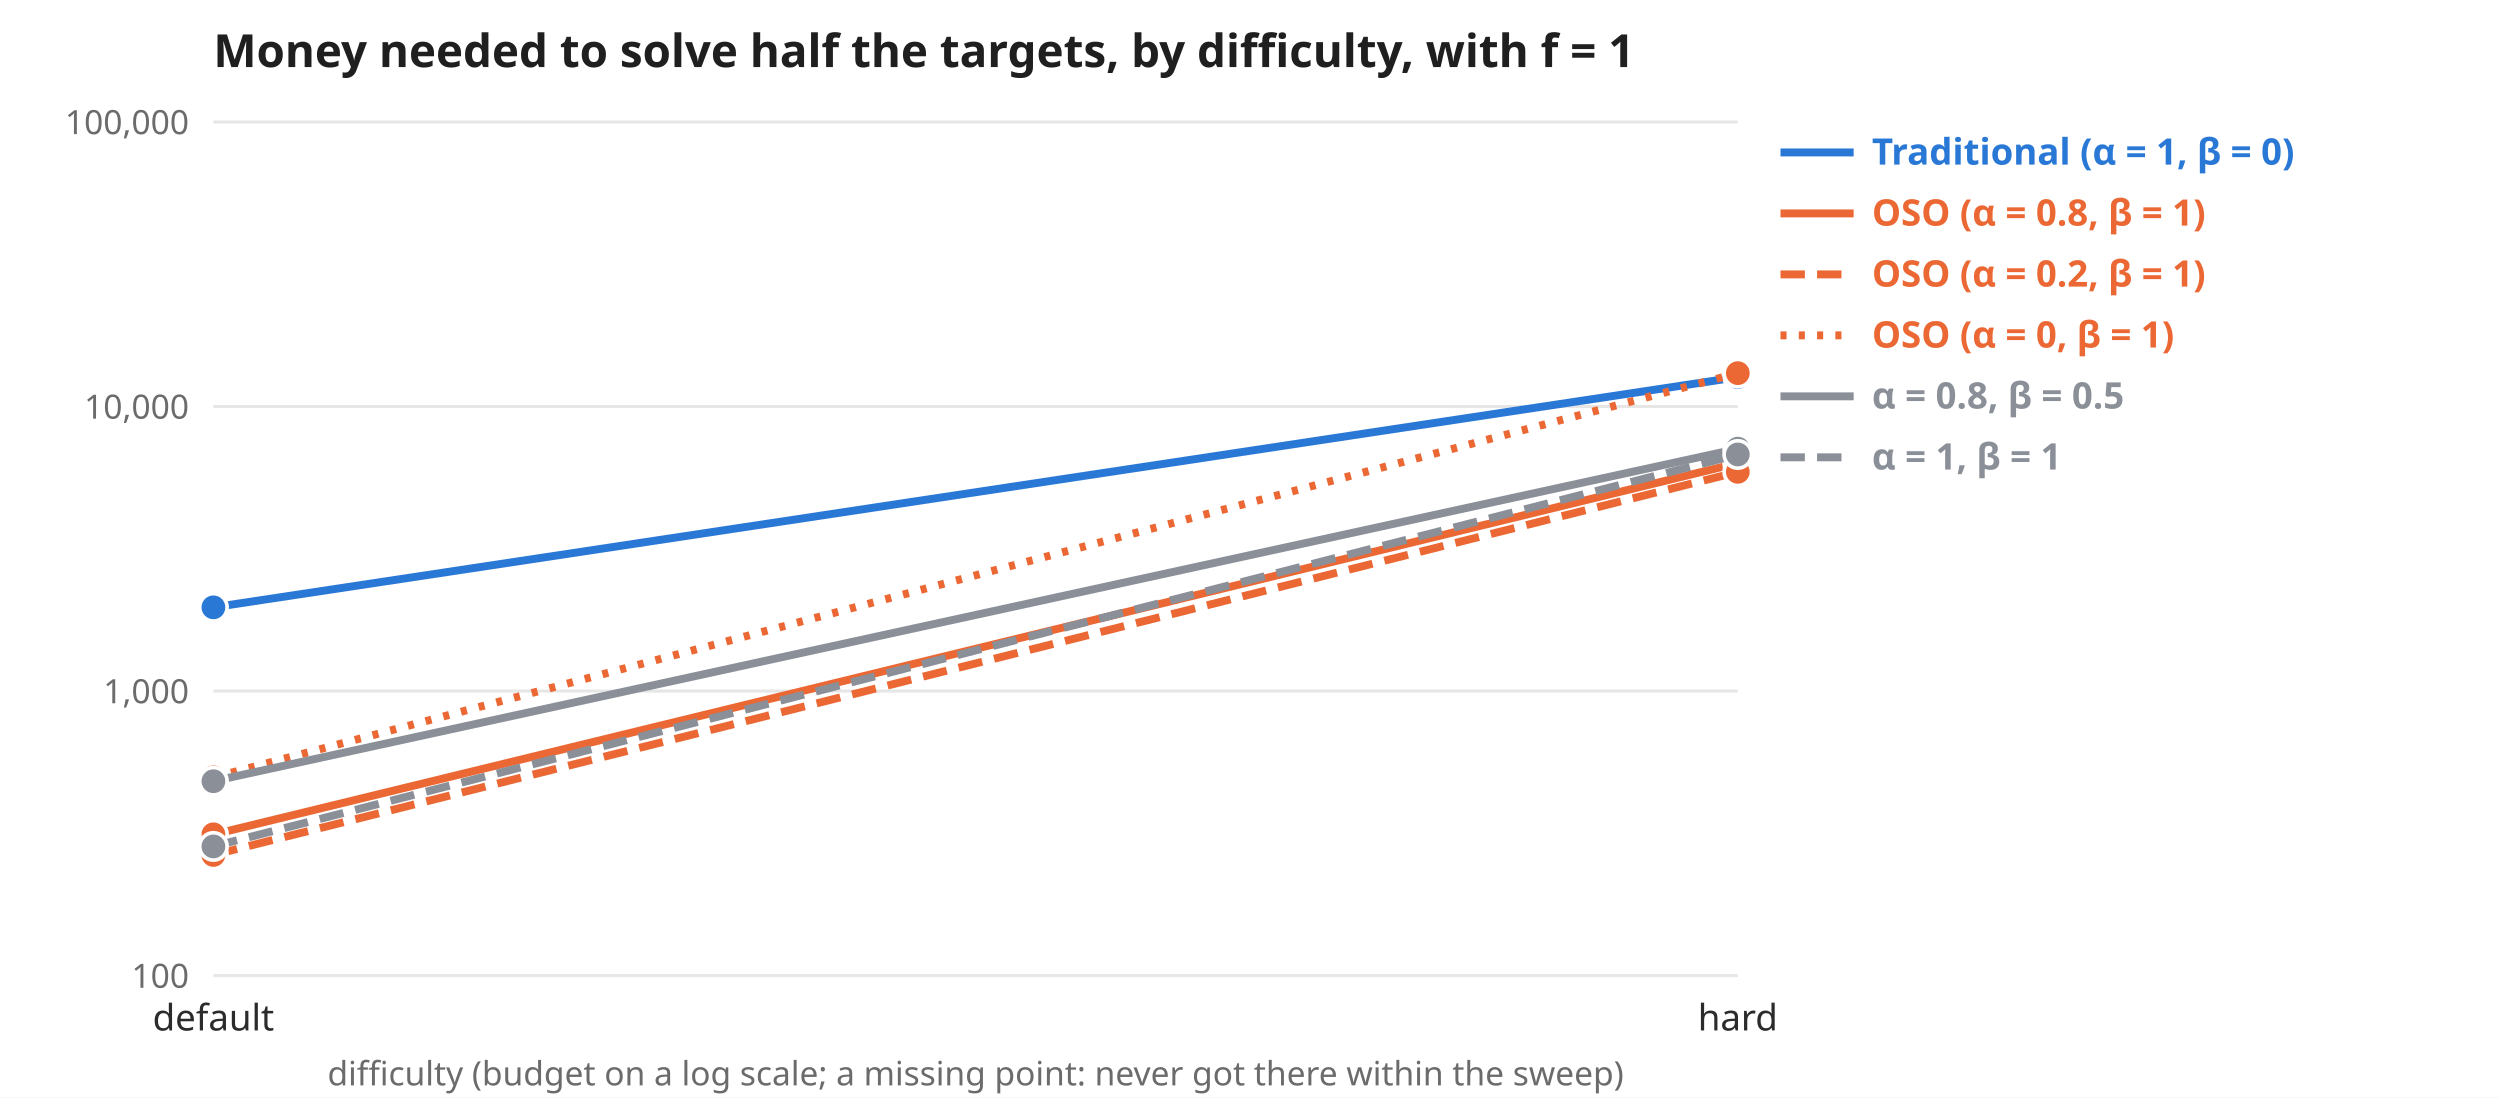
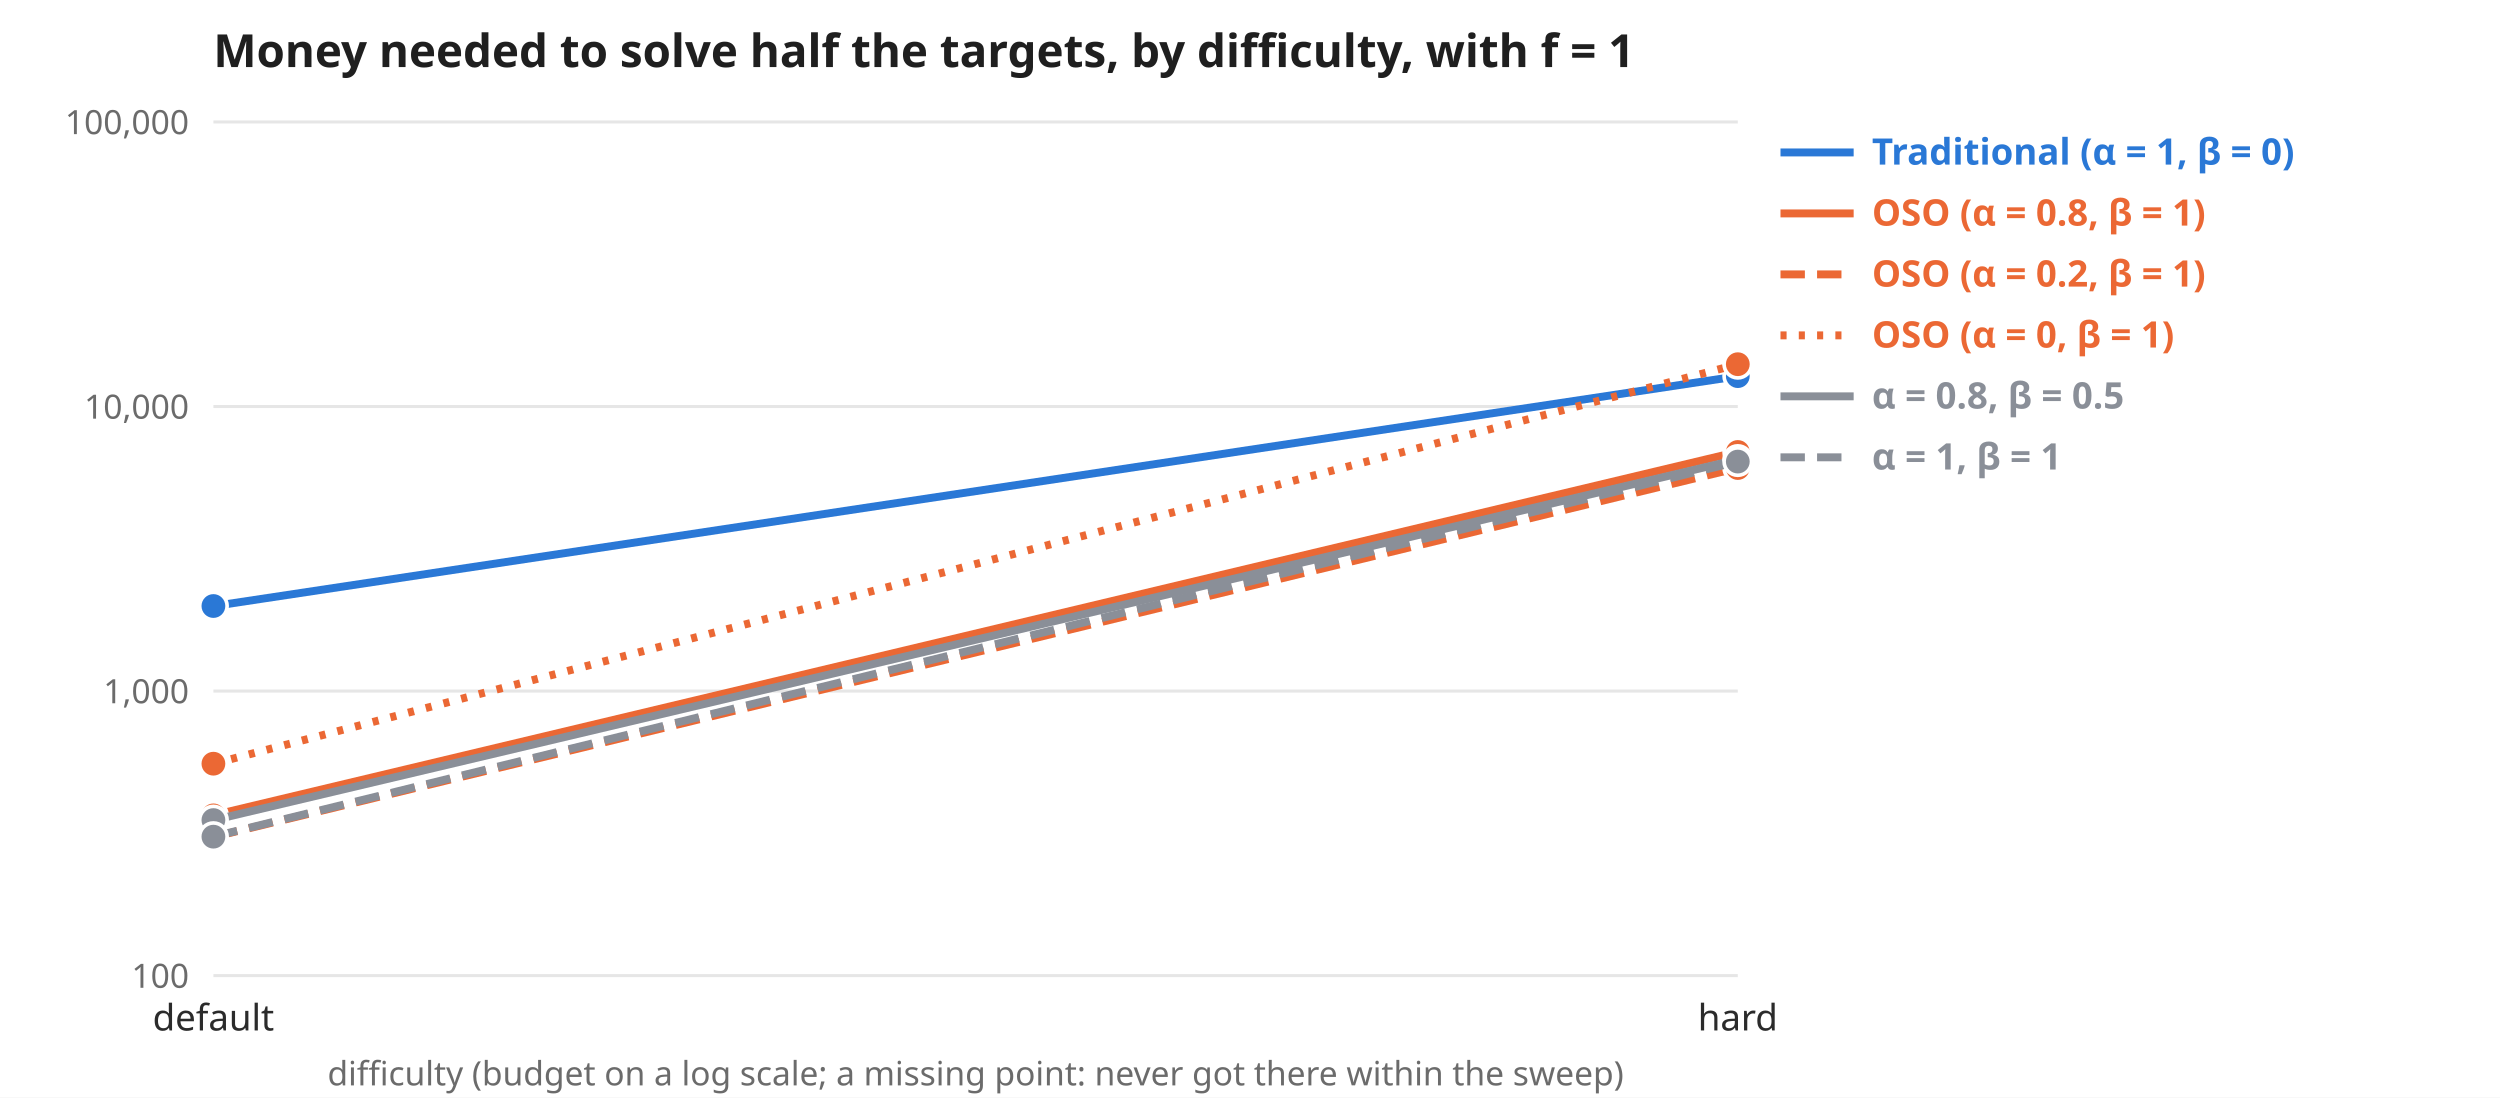
<svg xmlns="http://www.w3.org/2000/svg" viewBox="0 0 820 360" font-family="system-ui, sans-serif">
  <rect width="820" height="360" fill="#fff" />
  <text x="70" y="22" font-size="15" font-weight="700" fill="#1f1f1f">Money needed to solve half the targets, by difficulty, with f = 1</text>
  <line x1="70" x2="570" y1="320" y2="320" stroke="#e6e6e6" />
  <text x="62" y="324" text-anchor="end" font-size="11" fill="#6b6b6b">100</text>
  <line x1="70" x2="570" y1="226.667" y2="226.667" stroke="#e6e6e6" />
  <text x="62" y="230.667" text-anchor="end" font-size="11" fill="#6b6b6b">1,000</text>
  <line x1="70" x2="570" y1="133.333" y2="133.333" stroke="#e6e6e6" />
  <text x="62" y="137.333" text-anchor="end" font-size="11" fill="#6b6b6b">10,000</text>
  <line x1="70" x2="570" y1="40" y2="40" stroke="#e6e6e6" />
  <text x="62" y="44" text-anchor="end" font-size="11" fill="#6b6b6b">100,000</text>
  <text x="70" y="338" text-anchor="middle" font-size="12" fill="#2b2b2b">default</text>
  <text x="570" y="338" text-anchor="middle" font-size="12" fill="#2b2b2b">hard</text>
  <text x="320" y="356" text-anchor="middle" font-size="11" fill="#6b6b6b">difficulty (budget on a log scale; a missing point: never got there within the sweep)</text>
-   <path d="M70.0 199.2 L570.0 123.7" fill="none" stroke="#2a78d6" stroke-width="2.6" />
-   <circle cx="70" cy="199.208" r="4.5" fill="#2a78d6" stroke="#fff" stroke-width="1.2" />
-   <circle cx="570" cy="123.695" r="4.5" fill="#2a78d6" stroke="#fff" stroke-width="1.2" />
+   <path d="M70.0 198.8 L570.0 123.4" fill="none" stroke="#2a78d6" stroke-width="2.6" />
+   <circle cx="70" cy="198.774" r="4.5" fill="#2a78d6" stroke="#fff" stroke-width="1.2" />
+   <circle cx="570" cy="123.372" r="4.5" fill="#2a78d6" stroke="#fff" stroke-width="1.2" />
  <line x1="584" x2="608" y1="50" y2="50" stroke="#2a78d6" stroke-width="2.6" />
  <text x="614" y="54" font-size="12" font-weight="700" fill="#2a78d6">Traditional (α = 1, β = 0)</text>
-   <path d="M70.0 273.7 L570.0 151.9" fill="none" stroke="#eb6834" stroke-width="2.6" />
-   <circle cx="70" cy="273.656" r="4.5" fill="#eb6834" stroke="#fff" stroke-width="1.2" />
-   <circle cx="570" cy="151.932" r="4.5" fill="#eb6834" stroke="#fff" stroke-width="1.2" />
+   <path d="M70.0 267.4 L570.0 148.2" fill="none" stroke="#eb6834" stroke-width="2.6" />
+   <circle cx="70" cy="267.441" r="4.5" fill="#eb6834" stroke="#fff" stroke-width="1.2" />
+   <circle cx="570" cy="148.246" r="4.5" fill="#eb6834" stroke="#fff" stroke-width="1.2" />
  <line x1="584" x2="608" y1="70" y2="70" stroke="#eb6834" stroke-width="2.6" />
  <text x="614" y="74" font-size="12" font-weight="700" fill="#eb6834">OSO (α = 0.8, β = 1)</text>
-   <path d="M70.0 280.4 L570.0 154.8" fill="none" stroke="#eb6834" stroke-width="2.6" stroke-dasharray="8 4" />
-   <circle cx="70" cy="280.427" r="4.5" fill="#eb6834" stroke="#fff" stroke-width="1.2" />
-   <circle cx="570" cy="154.76" r="4.5" fill="#eb6834" stroke="#fff" stroke-width="1.2" />
+   <path d="M70.0 274.5 L570.0 153.5" fill="none" stroke="#eb6834" stroke-width="2.6" stroke-dasharray="8 4" />
+   <circle cx="70" cy="274.5" r="4.5" fill="#eb6834" stroke="#fff" stroke-width="1.2" />
+   <circle cx="570" cy="153.514" r="4.5" fill="#eb6834" stroke="#fff" stroke-width="1.2" />
  <line x1="584" x2="608" y1="90" y2="90" stroke="#eb6834" stroke-width="2.6" stroke-dasharray="8 4" />
  <text x="614" y="94" font-size="12" font-weight="700" fill="#eb6834">OSO (α = 0.2, β = 1)</text>
-   <path d="M70.0 255.0 L570.0 122.4" fill="none" stroke="#eb6834" stroke-width="2.6" stroke-dasharray="2 4" />
-   <circle cx="70" cy="254.966" r="4.5" fill="#eb6834" stroke="#fff" stroke-width="1.2" />
-   <circle cx="570" cy="122.391" r="4.5" fill="#eb6834" stroke="#fff" stroke-width="1.2" />
+   <path d="M70.0 250.5 L570.0 119.5" fill="none" stroke="#eb6834" stroke-width="2.6" stroke-dasharray="2 4" />
+   <circle cx="70" cy="250.494" r="4.5" fill="#eb6834" stroke="#fff" stroke-width="1.2" />
+   <circle cx="570" cy="119.459" r="4.5" fill="#eb6834" stroke="#fff" stroke-width="1.2" />
  <line x1="584" x2="608" y1="110" y2="110" stroke="#eb6834" stroke-width="2.6" stroke-dasharray="2 4" />
  <text x="614" y="114" font-size="12" font-weight="700" fill="#eb6834">OSO (α = 0, β = 1)</text>
-   <path d="M70.0 256.2 L570.0 147.2" fill="none" stroke="#8a8f98" stroke-width="2.6" />
-   <circle cx="70" cy="256.245" r="4.5" fill="#8a8f98" stroke="#fff" stroke-width="1.2" />
-   <circle cx="570" cy="147.153" r="4.5" fill="#8a8f98" stroke="#fff" stroke-width="1.2" />
+   <path d="M70.0 269.0 L570.0 150.7" fill="none" stroke="#8a8f98" stroke-width="2.6" />
+   <circle cx="70" cy="268.985" r="4.5" fill="#8a8f98" stroke="#fff" stroke-width="1.2" />
+   <circle cx="570" cy="150.734" r="4.5" fill="#8a8f98" stroke="#fff" stroke-width="1.2" />
  <line x1="584" x2="608" y1="130" y2="130" stroke="#8a8f98" stroke-width="2.6" />
  <text x="614" y="134" font-size="12" font-weight="700" fill="#8a8f98">α = 0.8, β = 0.5</text>
-   <path d="M70.0 277.6 L570.0 149.1" fill="none" stroke="#8a8f98" stroke-width="2.6" stroke-dasharray="8 4" />
-   <circle cx="70" cy="277.63" r="4.5" fill="#8a8f98" stroke="#fff" stroke-width="1.2" />
-   <circle cx="570" cy="149.064" r="4.5" fill="#8a8f98" stroke="#fff" stroke-width="1.2" />
+   <path d="M70.0 274.4 L570.0 151.4" fill="none" stroke="#8a8f98" stroke-width="2.6" stroke-dasharray="8 4" />
+   <circle cx="70" cy="274.428" r="4.5" fill="#8a8f98" stroke="#fff" stroke-width="1.2" />
+   <circle cx="570" cy="151.395" r="4.5" fill="#8a8f98" stroke="#fff" stroke-width="1.2" />
  <line x1="584" x2="608" y1="150" y2="150" stroke="#8a8f98" stroke-width="2.6" stroke-dasharray="8 4" />
  <text x="614" y="154" font-size="12" font-weight="700" fill="#8a8f98">α = 1, β = 1</text>
</svg>
